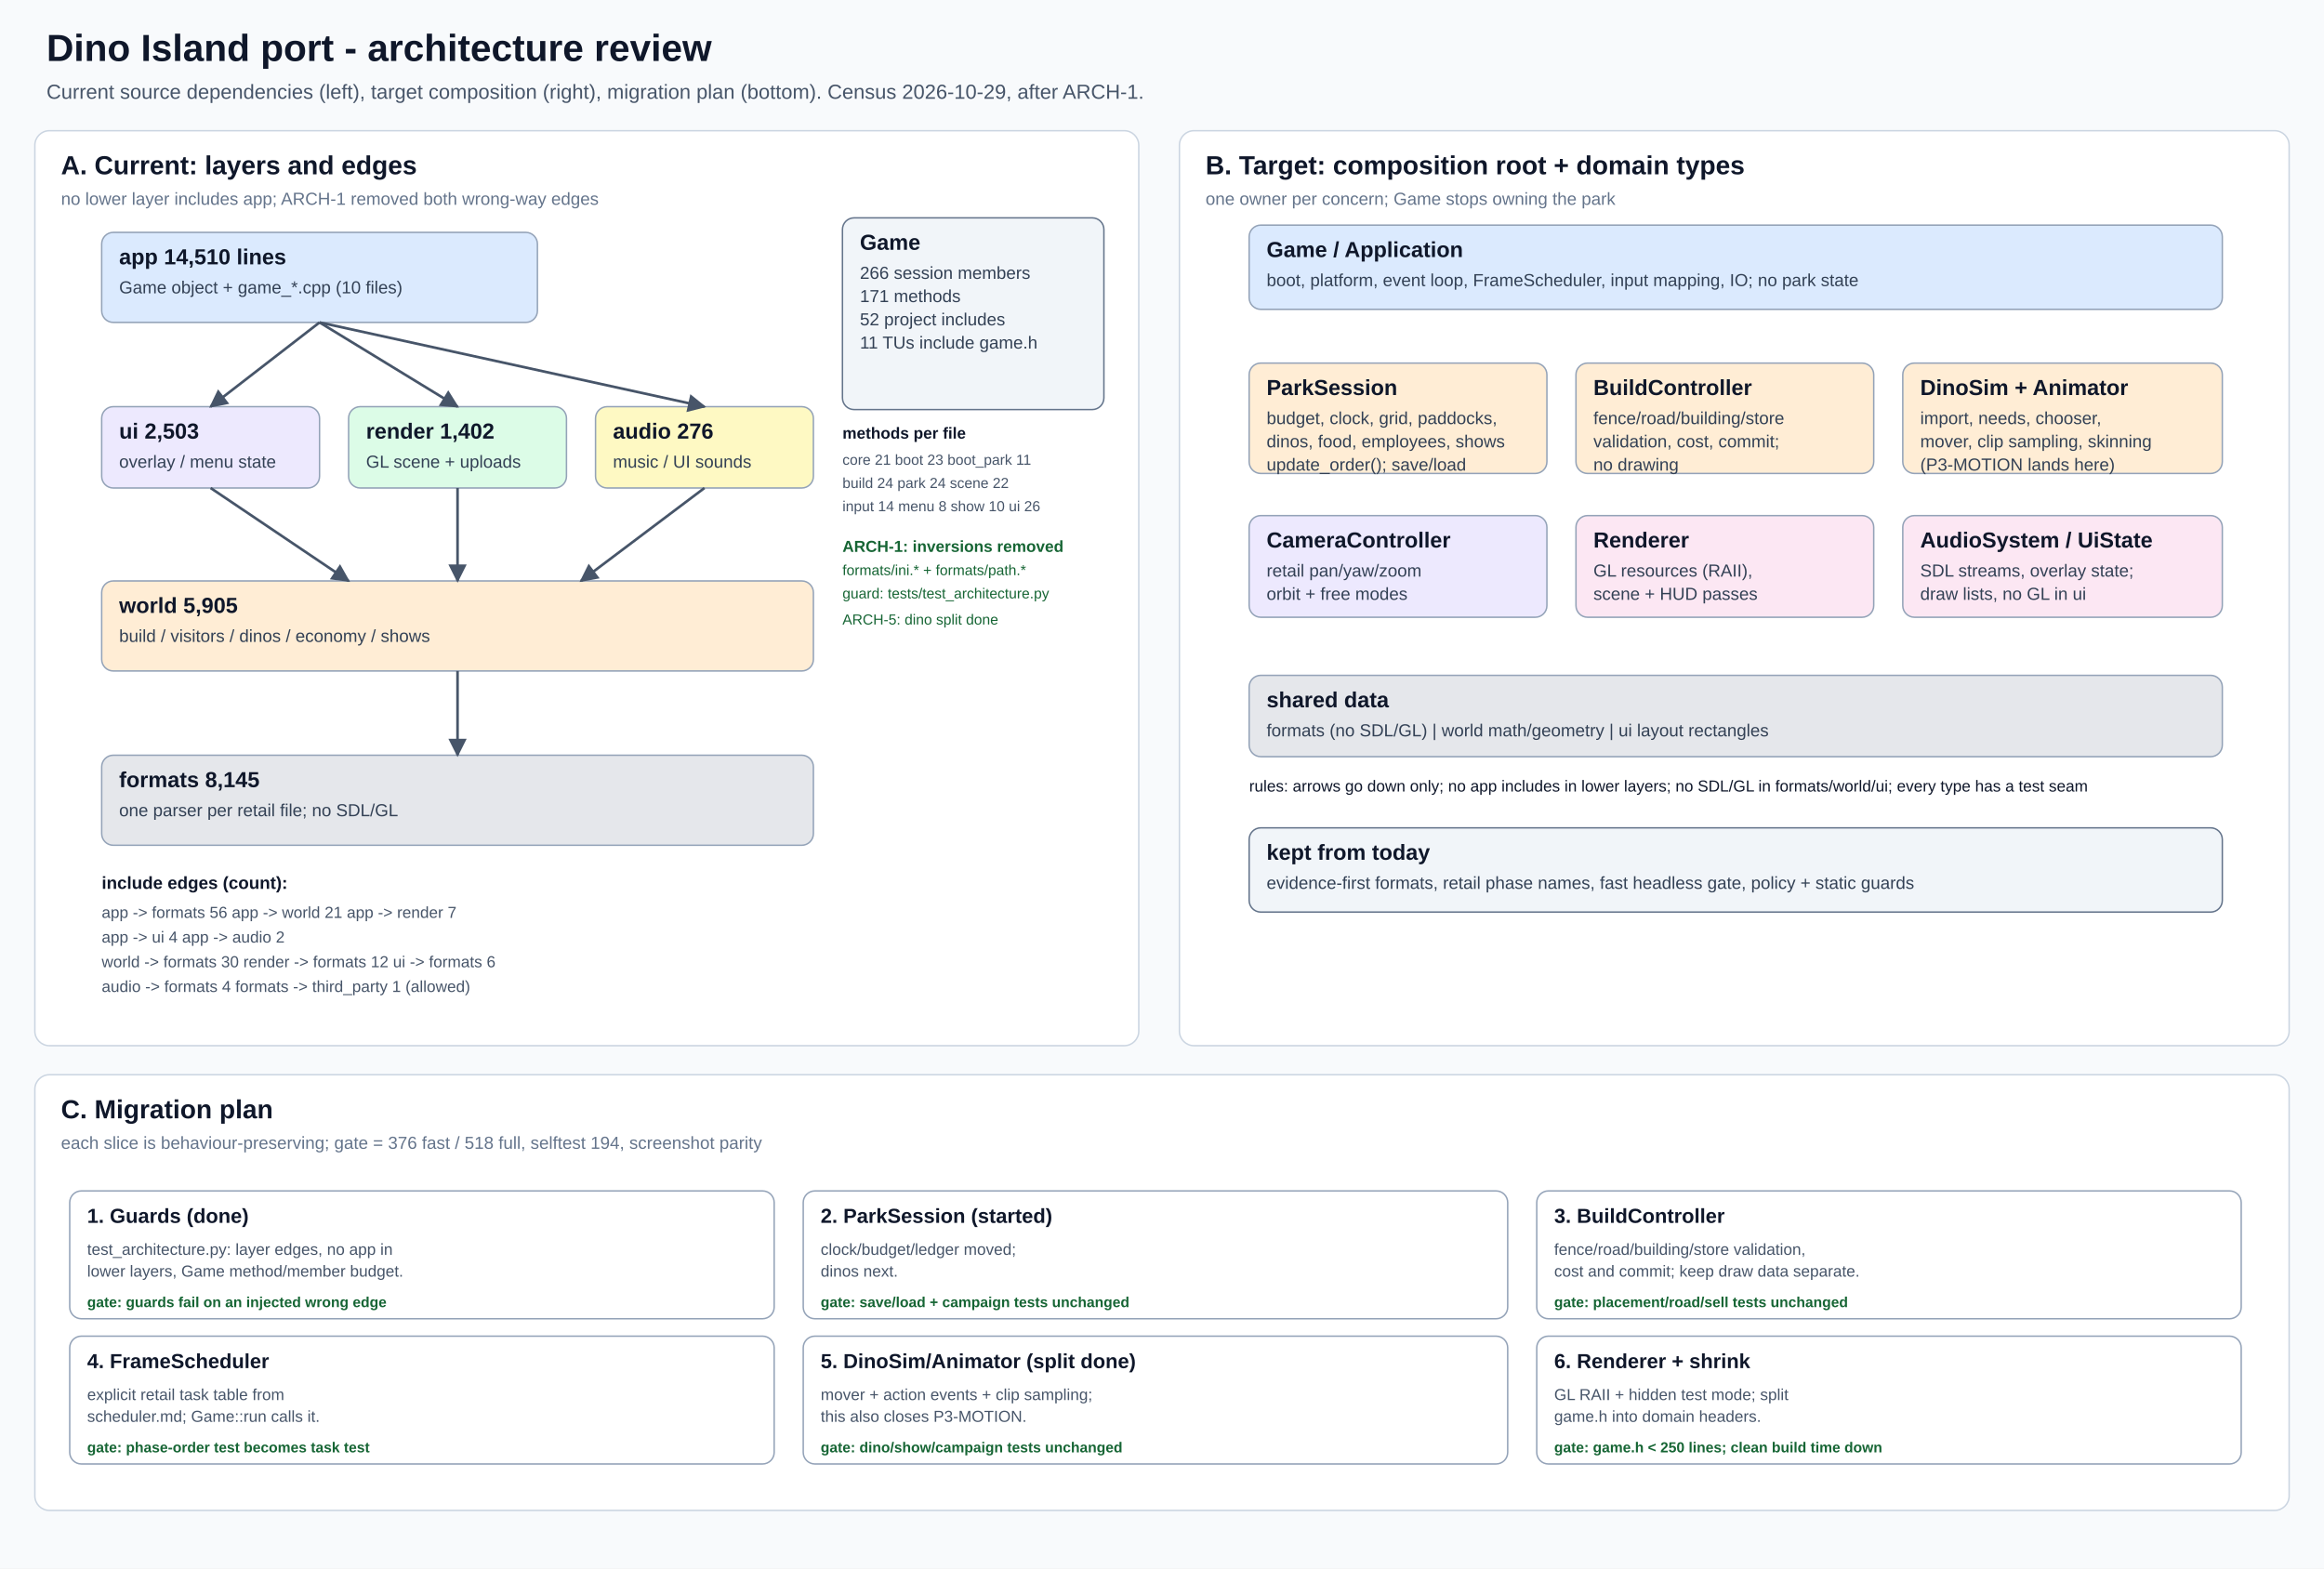
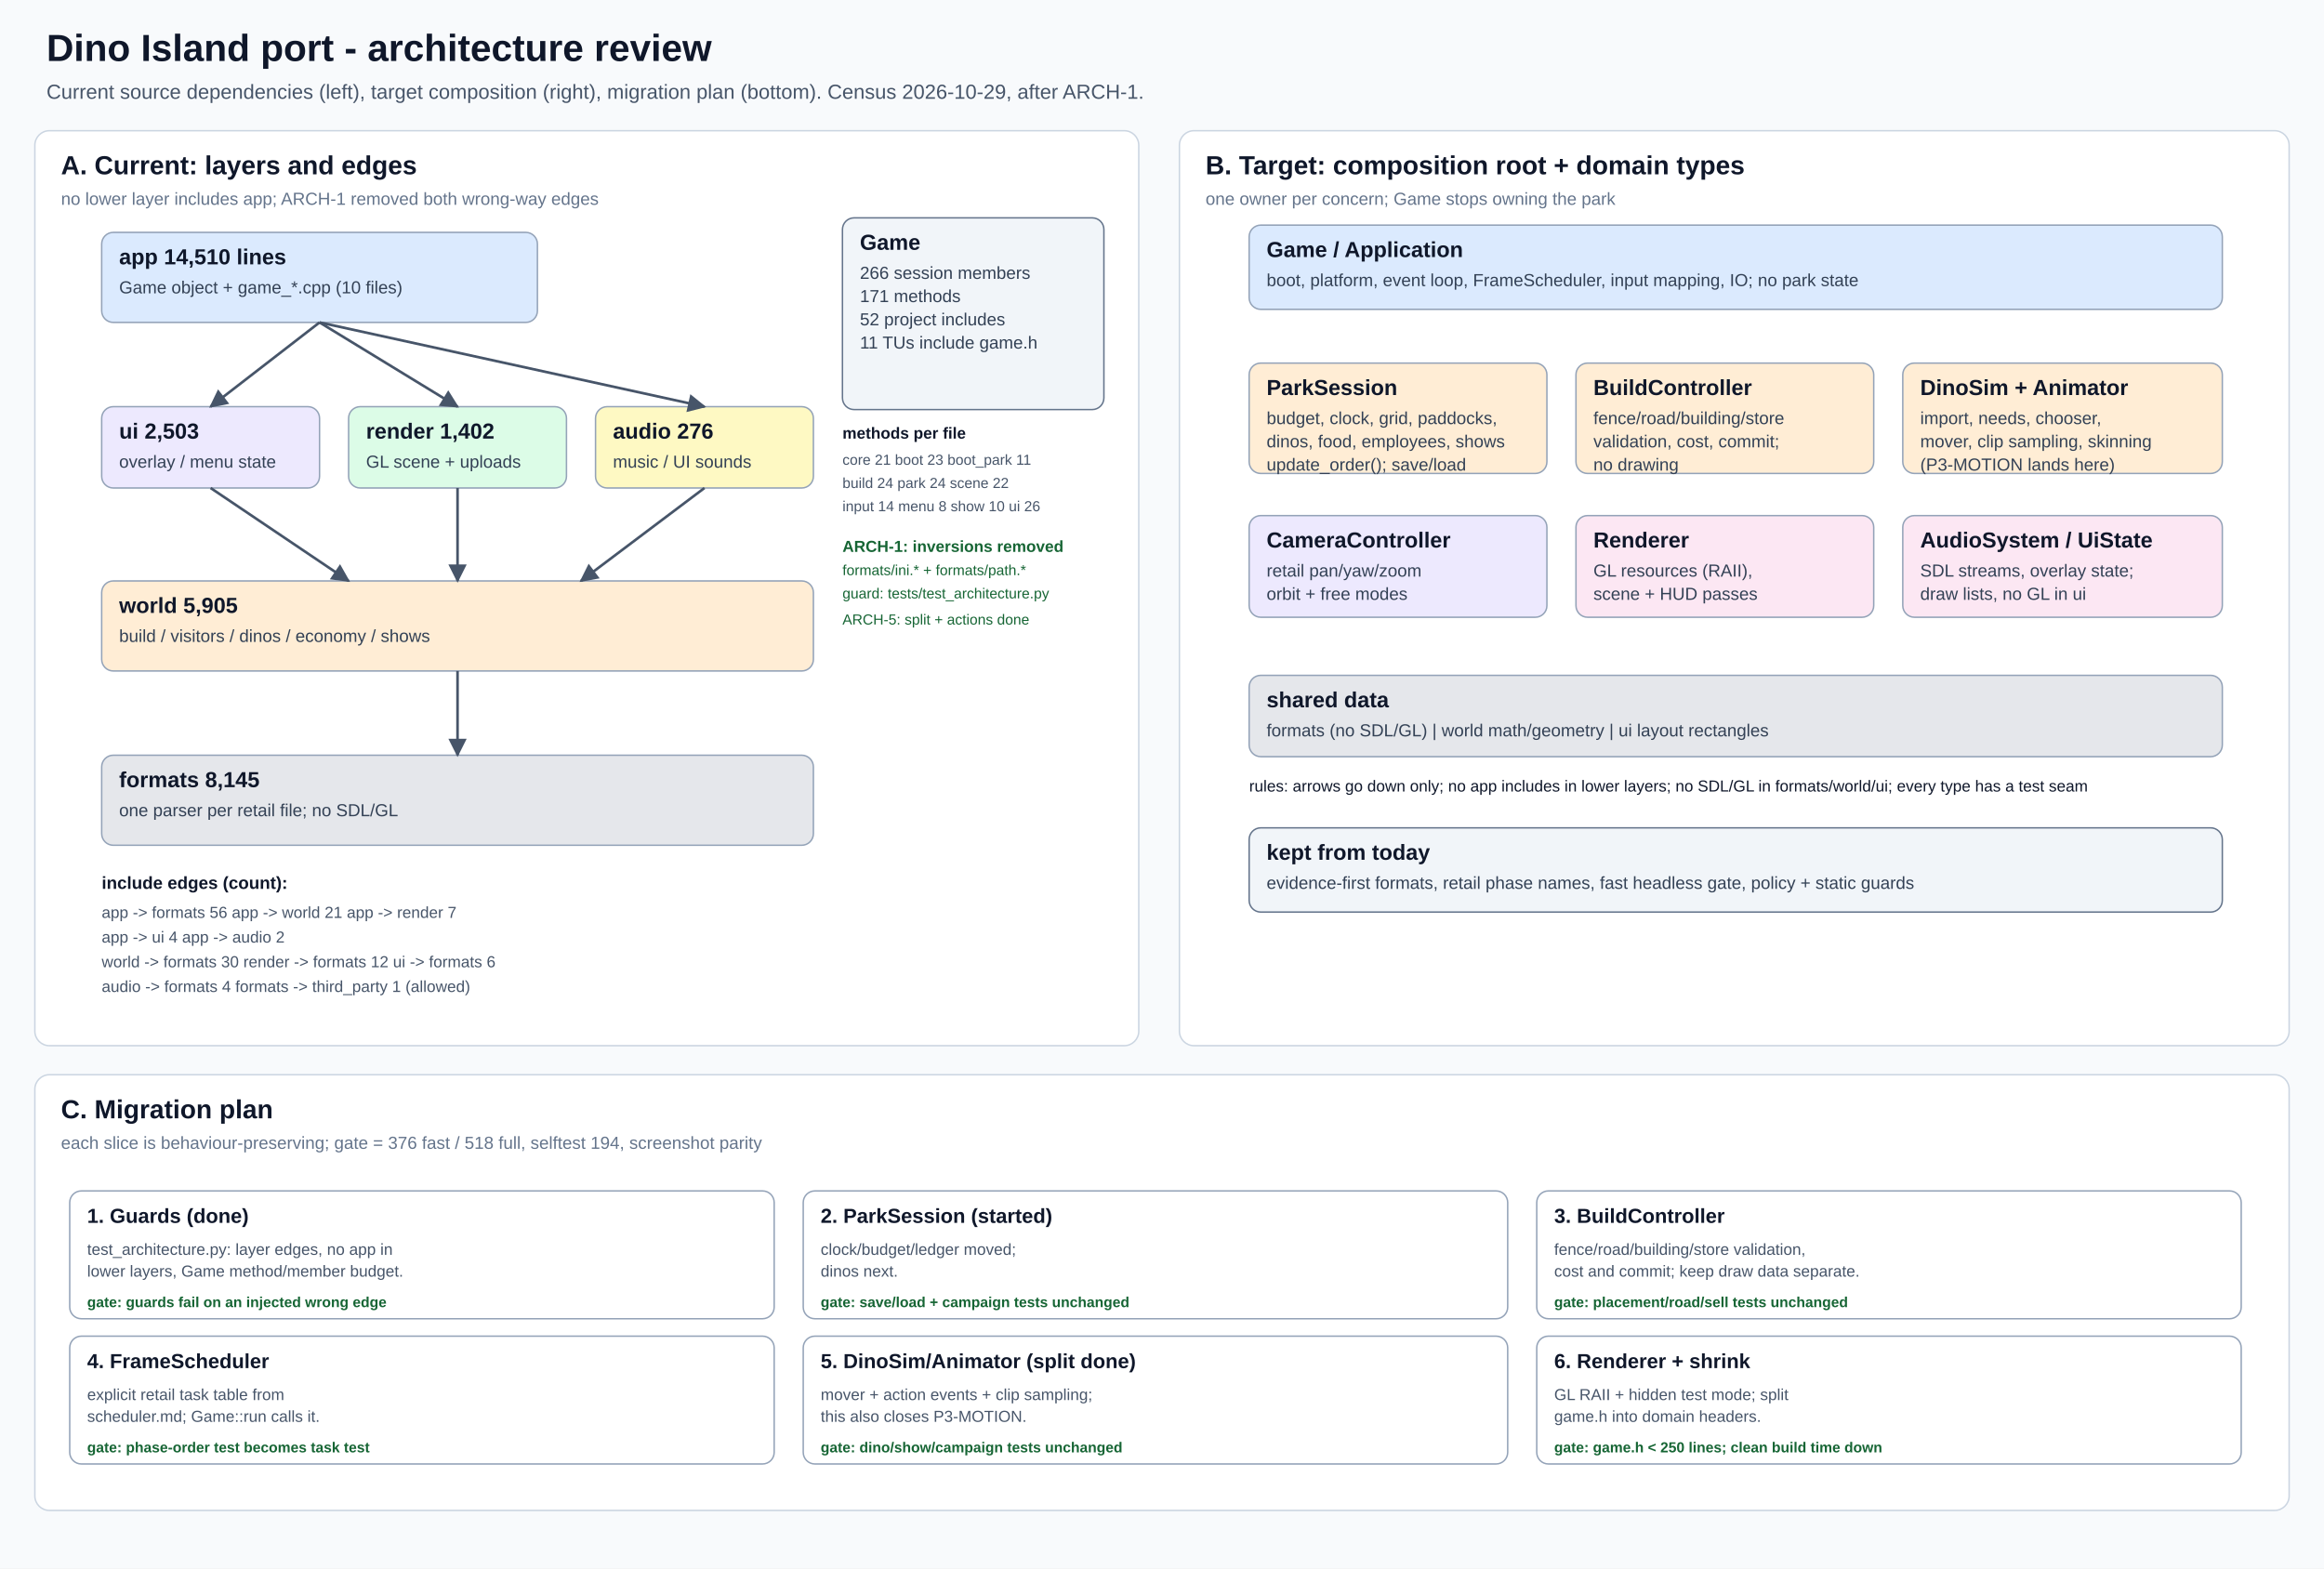
<svg xmlns="http://www.w3.org/2000/svg" width="1600" height="1080" viewBox="0 0 1600 1080" font-family="Segoe UI, Arial, sans-serif">
  <defs>
    <marker id="arrow" viewBox="0 0 10 10" refX="9" refY="5" markerWidth="7" markerHeight="7" orient="auto-start-reverse">
      <path d="M 0 0 L 10 5 L 0 10 z" fill="#475569" />
    </marker>
    <marker id="bad" viewBox="0 0 10 10" refX="9" refY="5" markerWidth="7" markerHeight="7" orient="auto-start-reverse">
      <path d="M 0 0 L 10 5 L 0 10 z" fill="#dc2626" />
    </marker>
  </defs>
  <rect width="1600" height="1080" fill="#f8fafc" />
  <text x="32" y="42" font-size="26" font-weight="700" fill="#0f172a">Dino Island port - architecture review</text>
  <text x="32" y="68" font-size="14" fill="#475569">Current source dependencies (left), target composition (right), migration plan (bottom). Census 2026-10-29, after ARCH-1.</text>
  <rect x="24" y="90" width="760" height="630" rx="10" fill="#ffffff" stroke="#cbd5e1" />
  <text x="42" y="120" font-size="18" font-weight="700" fill="#0f172a">A. Current: layers and edges</text>
  <text x="42" y="141" font-size="12" fill="#64748b">no lower layer includes app; ARCH-1 removed both wrong-way edges</text>
  <rect x="70" y="160" width="300" height="62" rx="8" fill="#dbeafe" stroke="#94a3b8" />
  <text x="82" y="182" font-size="15" font-weight="700" fill="#0f172a">app  14,510 lines</text>
  <text x="82" y="202" font-size="12" fill="#334155">Game object + game_*.cpp (10 files)</text>
  <rect x="70" y="280" width="150" height="56" rx="8" fill="#ede9fe" stroke="#94a3b8" />
  <text x="82" y="302" font-size="15" font-weight="700" fill="#0f172a">ui  2,503</text>
  <text x="82" y="322" font-size="12" fill="#334155">overlay / menu state</text>
  <rect x="240" y="280" width="150" height="56" rx="8" fill="#dcfce7" stroke="#94a3b8" />
  <text x="252" y="302" font-size="15" font-weight="700" fill="#0f172a">render  1,402</text>
  <text x="252" y="322" font-size="12" fill="#334155">GL scene + uploads</text>
  <rect x="410" y="280" width="150" height="56" rx="8" fill="#fef9c3" stroke="#94a3b8" />
  <text x="422" y="302" font-size="15" font-weight="700" fill="#0f172a">audio  276</text>
  <text x="422" y="322" font-size="12" fill="#334155">music / UI sounds</text>
  <rect x="70" y="400" width="490" height="62" rx="8" fill="#ffedd5" stroke="#94a3b8" />
  <text x="82" y="422" font-size="15" font-weight="700" fill="#0f172a">world  5,905</text>
  <text x="82" y="442" font-size="12" fill="#334155">build / visitors / dinos / economy / shows</text>
  <rect x="70" y="520" width="490" height="62" rx="8" fill="#e5e7eb" stroke="#94a3b8" />
  <text x="82" y="542" font-size="15" font-weight="700" fill="#0f172a">formats  8,145</text>
  <text x="82" y="562" font-size="12" fill="#334155">one parser per retail file; no SDL/GL</text>
  <path d="M 220 222 L 145 280" fill="none" stroke="#475569" stroke-width="1.8" marker-end="url(#arrow)" />
  <path d="M 220 222 L 315 280" fill="none" stroke="#475569" stroke-width="1.8" marker-end="url(#arrow)" />
  <path d="M 220 222 L 485 280" fill="none" stroke="#475569" stroke-width="1.8" marker-end="url(#arrow)" />
  <path d="M 145 336 L 240 400" fill="none" stroke="#475569" stroke-width="1.8" marker-end="url(#arrow)" />
  <path d="M 315 336 L 315 400" fill="none" stroke="#475569" stroke-width="1.8" marker-end="url(#arrow)" />
  <path d="M 485 336 L 400 400" fill="none" stroke="#475569" stroke-width="1.8" marker-end="url(#arrow)" />
  <path d="M 315 462 L 315 520" fill="none" stroke="#475569" stroke-width="1.8" marker-end="url(#arrow)" />
  <text x="580" y="380" font-size="11" fill="#166534" text-anchor="start" font-weight="600">ARCH-1: inversions removed</text>
  <text x="580" y="396" font-size="10" fill="#166534" text-anchor="start" font-weight="400">formats/ini.* + formats/path.*</text>
  <text x="580" y="412" font-size="10" fill="#166534" text-anchor="start" font-weight="400">guard: tests/test_architecture.py</text>
-   <text x="580" y="430" font-size="10" fill="#166534" text-anchor="start" font-weight="400">ARCH-5: dino split done</text>
+   <text x="580" y="430" font-size="10" fill="#166534" text-anchor="start" font-weight="400">ARCH-5: split + actions done</text>
  <text x="70" y="612" font-size="12" fill="#0f172a" text-anchor="start" font-weight="600">include edges (count):</text>
  <text x="70" y="632" font-size="11" fill="#475569" text-anchor="start" font-weight="400">app -&gt; formats 56    app -&gt; world 21    app -&gt; render 7</text>
  <text x="70" y="649" font-size="11" fill="#475569" text-anchor="start" font-weight="400">app -&gt; ui 4    app -&gt; audio 2</text>
  <text x="70" y="666" font-size="11" fill="#475569" text-anchor="start" font-weight="400">world -&gt; formats 30    render -&gt; formats 12    ui -&gt; formats 6</text>
  <text x="70" y="683" font-size="11" fill="#475569" text-anchor="start" font-weight="400">audio -&gt; formats 4    formats -&gt; third_party 1 (allowed)</text>
  <rect x="580" y="150" width="180" height="132" rx="8" fill="#f1f5f9" stroke="#64748b" />
  <text x="592" y="172" font-size="15" font-weight="700" fill="#0f172a">Game</text>
  <text x="592" y="192" font-size="12" fill="#334155">266 session members</text>
  <text x="592" y="208" font-size="12" fill="#334155">171 methods</text>
  <text x="592" y="224" font-size="12" fill="#334155">52 project includes</text>
  <text x="592" y="240" font-size="12" fill="#334155">11 TUs include game.h</text>
  <text x="580" y="302" font-size="11" fill="#0f172a" text-anchor="start" font-weight="600">methods per file</text>
  <text x="580" y="320" font-size="10" fill="#475569" text-anchor="start" font-weight="400">core 21   boot 23   boot_park 11</text>
  <text x="580" y="336" font-size="10" fill="#475569" text-anchor="start" font-weight="400">build 24   park 24   scene 22</text>
  <text x="580" y="352" font-size="10" fill="#475569" text-anchor="start" font-weight="400">input 14   menu 8   show 10   ui 26</text>
  <rect x="812" y="90" width="764" height="630" rx="10" fill="#ffffff" stroke="#cbd5e1" />
  <text x="830" y="120" font-size="18" font-weight="700" fill="#0f172a">B. Target: composition root + domain types</text>
  <text x="830" y="141" font-size="12" fill="#64748b">one owner per concern; Game stops owning the park</text>
  <rect x="860" y="155" width="670" height="58" rx="8" fill="#dbeafe" stroke="#94a3b8" />
  <text x="872" y="177" font-size="15" font-weight="700" fill="#0f172a">Game / Application</text>
  <text x="872" y="197" font-size="12" fill="#334155">boot, platform, event loop, FrameScheduler, input mapping, IO; no park state</text>
  <rect x="860" y="250" width="205" height="76" rx="8" fill="#ffedd5" stroke="#94a3b8" />
  <text x="872" y="272" font-size="15" font-weight="700" fill="#0f172a">ParkSession</text>
  <text x="872" y="292" font-size="12" fill="#334155">budget, clock, grid, paddocks,</text>
  <text x="872" y="308" font-size="12" fill="#334155">dinos, food, employees, shows</text>
  <text x="872" y="324" font-size="12" fill="#334155">update_order(); save/load</text>
  <rect x="1085" y="250" width="205" height="76" rx="8" fill="#ffedd5" stroke="#94a3b8" />
  <text x="1097" y="272" font-size="15" font-weight="700" fill="#0f172a">BuildController</text>
  <text x="1097" y="292" font-size="12" fill="#334155">fence/road/building/store</text>
  <text x="1097" y="308" font-size="12" fill="#334155">validation, cost, commit;</text>
  <text x="1097" y="324" font-size="12" fill="#334155">no drawing</text>
  <rect x="1310" y="250" width="220" height="76" rx="8" fill="#ffedd5" stroke="#94a3b8" />
  <text x="1322" y="272" font-size="15" font-weight="700" fill="#0f172a">DinoSim + Animator</text>
  <text x="1322" y="292" font-size="12" fill="#334155">import, needs, chooser,</text>
  <text x="1322" y="308" font-size="12" fill="#334155">mover, clip sampling, skinning</text>
  <text x="1322" y="324" font-size="12" fill="#334155">(P3-MOTION lands here)</text>
  <rect x="860" y="355" width="205" height="70" rx="8" fill="#ede9fe" stroke="#94a3b8" />
  <text x="872" y="377" font-size="15" font-weight="700" fill="#0f172a">CameraController</text>
  <text x="872" y="397" font-size="12" fill="#334155">retail pan/yaw/zoom</text>
  <text x="872" y="413" font-size="12" fill="#334155">orbit + free modes</text>
  <rect x="1085" y="355" width="205" height="70" rx="8" fill="#fce7f3" stroke="#94a3b8" />
  <text x="1097" y="377" font-size="15" font-weight="700" fill="#0f172a">Renderer</text>
  <text x="1097" y="397" font-size="12" fill="#334155">GL resources (RAII),</text>
  <text x="1097" y="413" font-size="12" fill="#334155">scene + HUD passes</text>
  <rect x="1310" y="355" width="220" height="70" rx="8" fill="#fce7f3" stroke="#94a3b8" />
  <text x="1322" y="377" font-size="15" font-weight="700" fill="#0f172a">AudioSystem / UiState</text>
  <text x="1322" y="397" font-size="12" fill="#334155">SDL streams, overlay state;</text>
  <text x="1322" y="413" font-size="12" fill="#334155">draw lists, no GL in ui</text>
  <rect x="860" y="465" width="670" height="56" rx="8" fill="#e5e7eb" stroke="#94a3b8" />
  <text x="872" y="487" font-size="15" font-weight="700" fill="#0f172a">shared data</text>
  <text x="872" y="507" font-size="12" fill="#334155">formats (no SDL/GL)   |   world math/geometry   |   ui layout rectangles</text>
  <text x="860" y="545" font-size="11" fill="#0f172a" text-anchor="start" font-weight="400">rules: arrows go down only; no app includes in lower layers; no SDL/GL in formats/world/ui; every type has a test seam</text>
  <rect x="860" y="570" width="670" height="58" rx="8" fill="#f1f5f9" stroke="#64748b" />
  <text x="872" y="592" font-size="15" font-weight="700" fill="#0f172a">kept from today</text>
  <text x="872" y="612" font-size="12" fill="#334155">evidence-first formats, retail phase names, fast headless gate, policy + static guards</text>
  <rect x="24" y="740" width="1552" height="300" rx="10" fill="#ffffff" stroke="#cbd5e1" />
  <text x="42" y="770" font-size="18" font-weight="700" fill="#0f172a">C. Migration plan</text>
  <text x="42" y="791" font-size="12" fill="#64748b">each slice is behaviour-preserving; gate = 376 fast / 518 full, selftest 194, screenshot parity</text>
  <rect x="48" y="820" width="485" height="88" rx="8" fill="#ffffff" stroke="#94a3b8" />
  <text x="60" y="842" font-size="14" font-weight="700" fill="#0f172a">1. Guards (done)</text>
  <text x="60" y="864" font-size="11" fill="#475569" text-anchor="start" font-weight="400">test_architecture.py: layer edges, no app in</text>
  <text x="60" y="879" font-size="11" fill="#475569" text-anchor="start" font-weight="400">lower layers, Game method/member budget.</text>
  <text x="60" y="900" font-size="10" fill="#166534" text-anchor="start" font-weight="600">gate: guards fail on an injected wrong edge</text>
  <rect x="553" y="820" width="485" height="88" rx="8" fill="#ffffff" stroke="#94a3b8" />
  <text x="565" y="842" font-size="14" font-weight="700" fill="#0f172a">2. ParkSession (started)</text>
  <text x="565" y="864" font-size="11" fill="#475569" text-anchor="start" font-weight="400">clock/budget/ledger moved;</text>
  <text x="565" y="879" font-size="11" fill="#475569" text-anchor="start" font-weight="400">dinos next.</text>
  <text x="565" y="900" font-size="10" fill="#166534" text-anchor="start" font-weight="600">gate: save/load + campaign tests unchanged</text>
  <rect x="1058" y="820" width="485" height="88" rx="8" fill="#ffffff" stroke="#94a3b8" />
  <text x="1070" y="842" font-size="14" font-weight="700" fill="#0f172a">3. BuildController</text>
  <text x="1070" y="864" font-size="11" fill="#475569" text-anchor="start" font-weight="400">fence/road/building/store validation,</text>
  <text x="1070" y="879" font-size="11" fill="#475569" text-anchor="start" font-weight="400">cost and commit; keep draw data separate.</text>
  <text x="1070" y="900" font-size="10" fill="#166534" text-anchor="start" font-weight="600">gate: placement/road/sell tests unchanged</text>
  <rect x="48" y="920" width="485" height="88" rx="8" fill="#ffffff" stroke="#94a3b8" />
  <text x="60" y="942" font-size="14" font-weight="700" fill="#0f172a">4. FrameScheduler</text>
  <text x="60" y="964" font-size="11" fill="#475569" text-anchor="start" font-weight="400">explicit retail task table from</text>
  <text x="60" y="979" font-size="11" fill="#475569" text-anchor="start" font-weight="400">scheduler.md; Game::run calls it.</text>
  <text x="60" y="1000" font-size="10" fill="#166534" text-anchor="start" font-weight="600">gate: phase-order test becomes task test</text>
  <rect x="553" y="920" width="485" height="88" rx="8" fill="#ffffff" stroke="#94a3b8" />
  <text x="565" y="942" font-size="14" font-weight="700" fill="#0f172a">5. DinoSim/Animator (split done)</text>
  <text x="565" y="964" font-size="11" fill="#475569" text-anchor="start" font-weight="400">mover + action events + clip sampling;</text>
  <text x="565" y="979" font-size="11" fill="#475569" text-anchor="start" font-weight="400">this also closes P3-MOTION.</text>
  <text x="565" y="1000" font-size="10" fill="#166534" text-anchor="start" font-weight="600">gate: dino/show/campaign tests unchanged</text>
  <rect x="1058" y="920" width="485" height="88" rx="8" fill="#ffffff" stroke="#94a3b8" />
  <text x="1070" y="942" font-size="14" font-weight="700" fill="#0f172a">6. Renderer + shrink</text>
  <text x="1070" y="964" font-size="11" fill="#475569" text-anchor="start" font-weight="400">GL RAII + hidden test mode; split</text>
  <text x="1070" y="979" font-size="11" fill="#475569" text-anchor="start" font-weight="400">game.h into domain headers.</text>
  <text x="1070" y="1000" font-size="10" fill="#166534" text-anchor="start" font-weight="600">gate: game.h &lt; 250 lines; clean build time down</text>
</svg>
